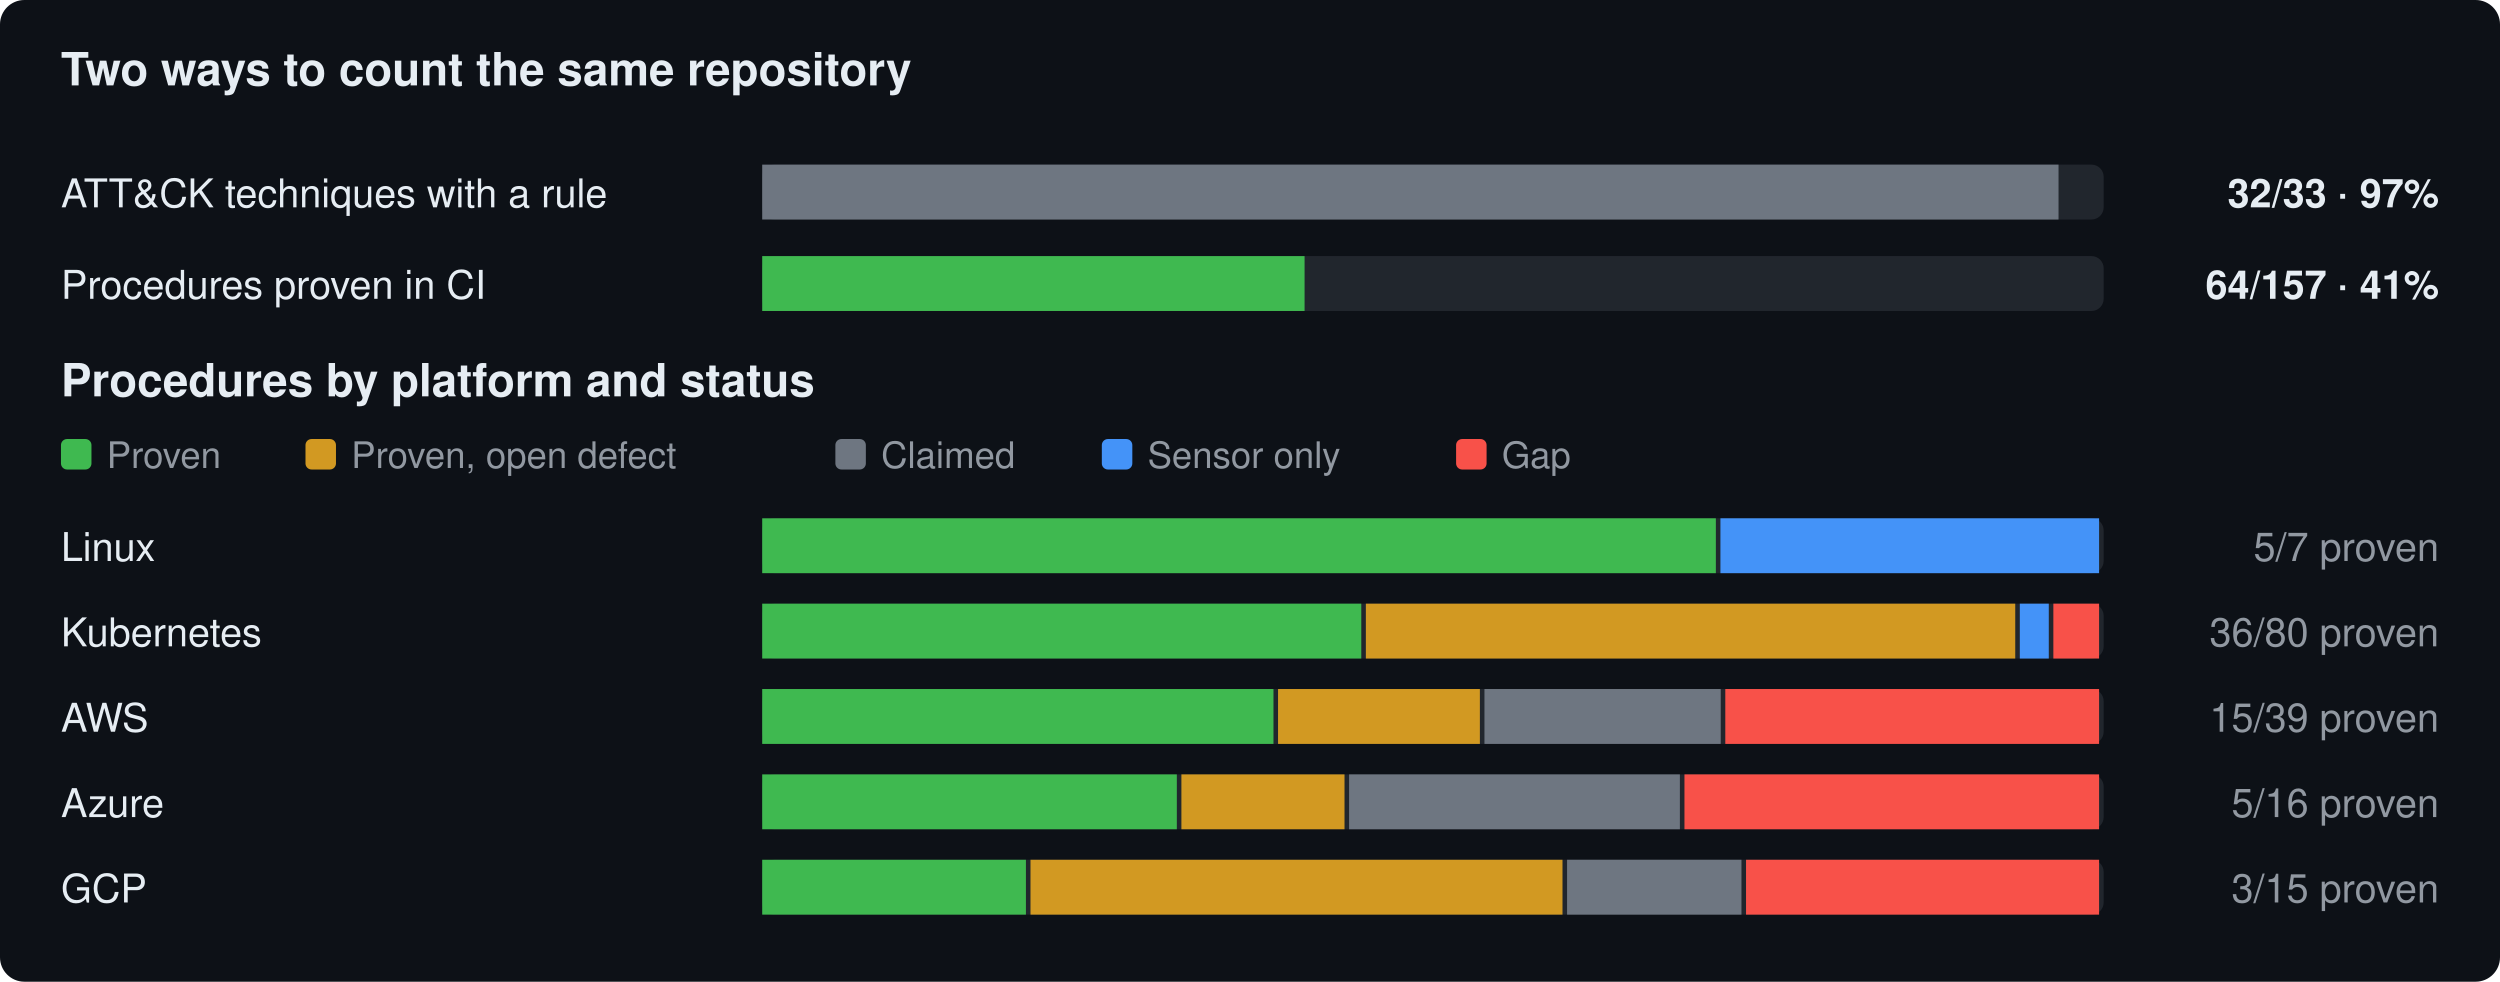
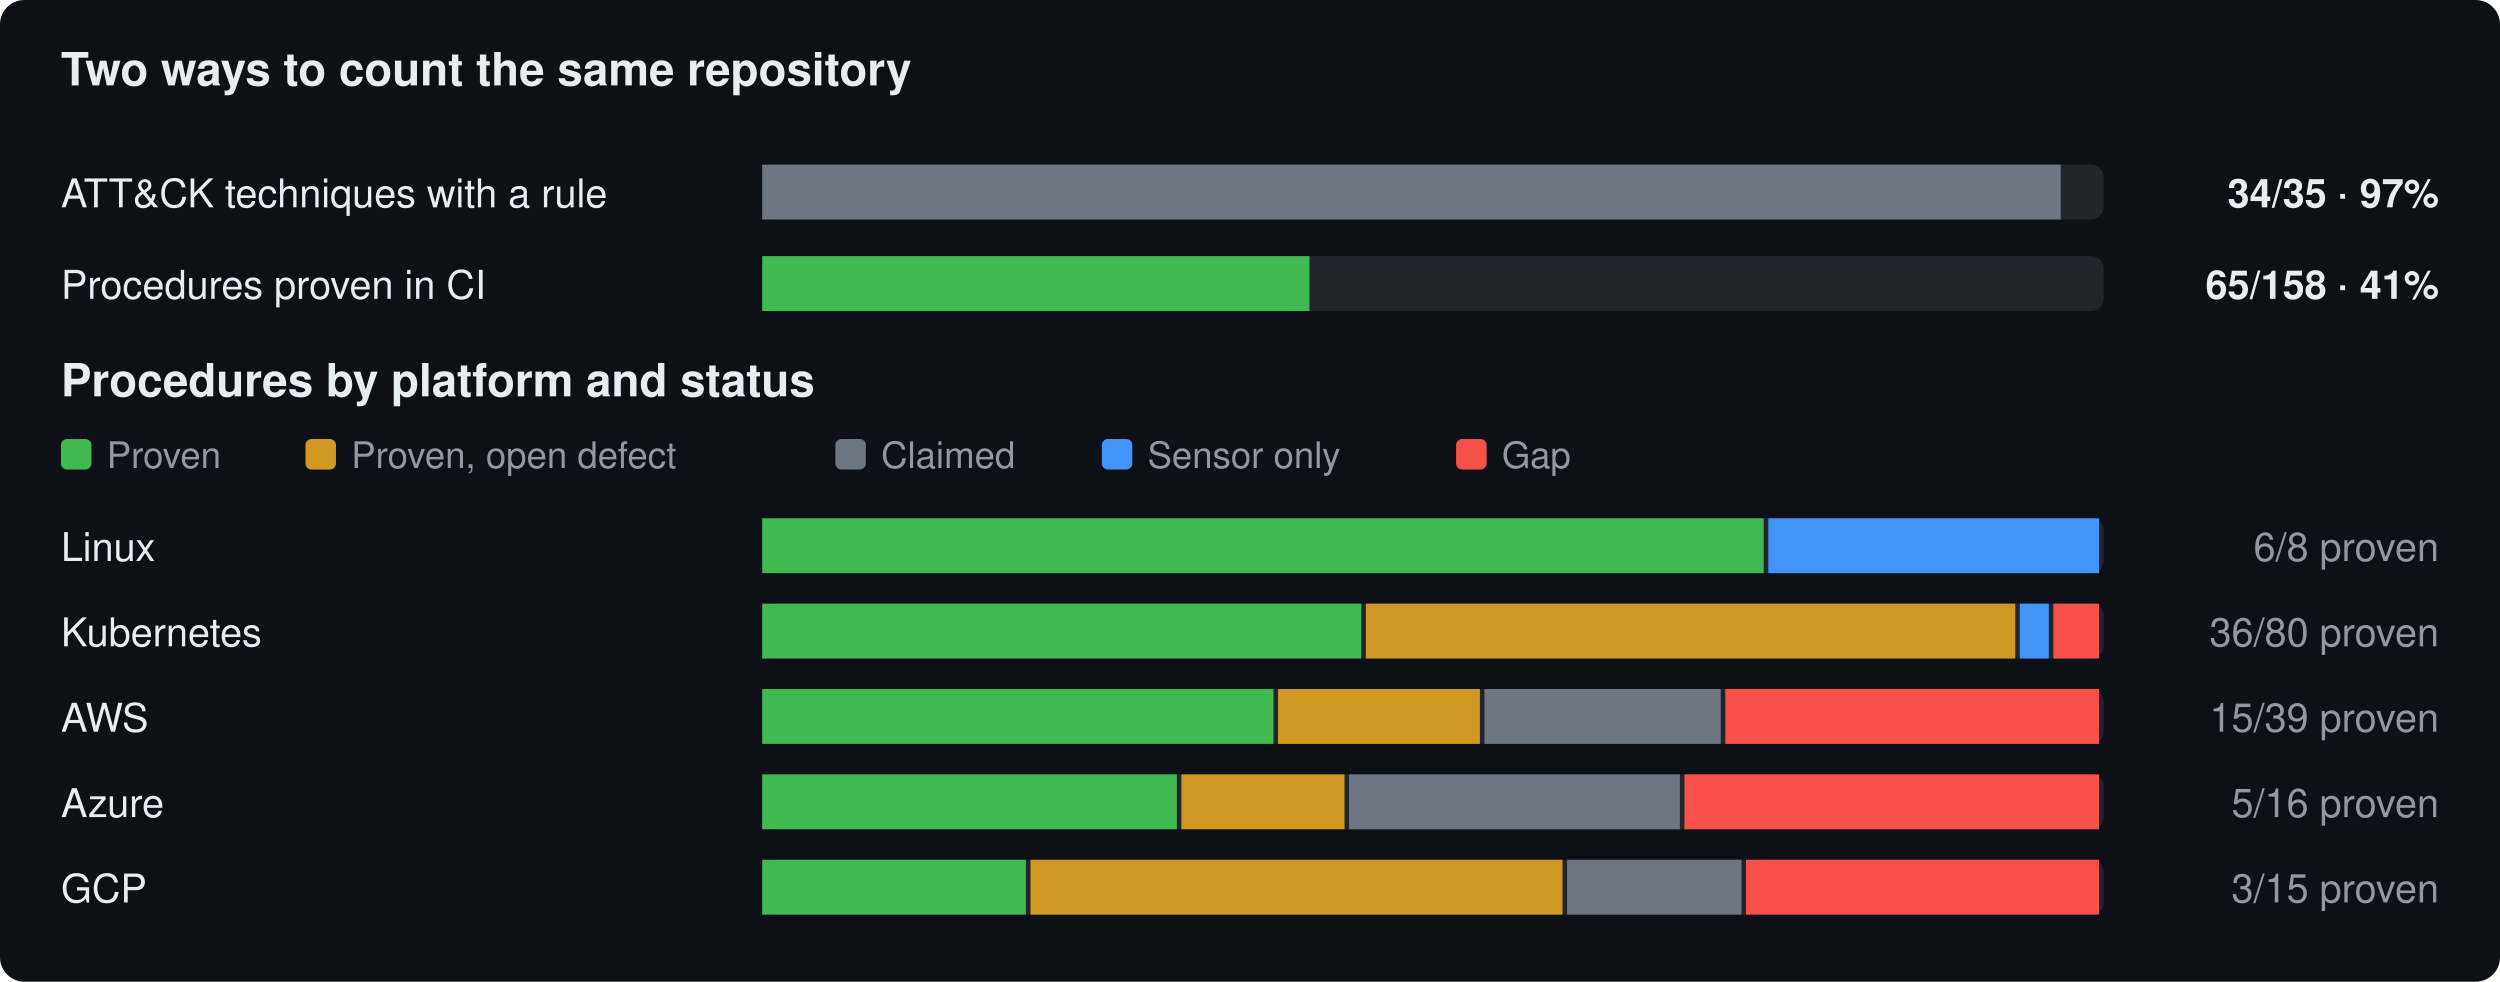
- <svg xmlns="http://www.w3.org/2000/svg" width="820" height="322" viewBox="0 0 820 322" font-family="-apple-system,BlinkMacSystemFont,'Segoe UI',Helvetica,Arial,sans-serif" role="img" aria-label="Procedure coverage: 64 of 157 procedures proven in CI">
+ <svg xmlns="http://www.w3.org/2000/svg" width="820" height="322" viewBox="0 0 820 322" font-family="-apple-system,BlinkMacSystemFont,'Segoe UI',Helvetica,Arial,sans-serif" role="img" aria-label="Procedure coverage: 65 of 158 procedures proven in CI">
  <rect width="820" height="322" rx="8" fill="#0d1117" />
  <text x="20" y="28" fill="#e6edf3" font-size="15" font-weight="600" text-anchor="start">Two ways to count the same repository</text>
  <text x="20" y="68" fill="#e6edf3" font-size="13" font-weight="400" text-anchor="start">ATT&amp;CK techniques with a rule</text>
  <rect x="250" y="54" width="440" height="18" rx="4" fill="#21262d" />
-   <rect x="250.0" y="54" width="425.2" height="18" fill="#6e7681" />
-   <text x="800" y="68" fill="#e6edf3" font-size="13" font-weight="600" text-anchor="end">32/33 · 97%</text>
+   <rect x="250.0" y="54" width="425.9" height="18" fill="#6e7681" />
+   <text x="800" y="68" fill="#e6edf3" font-size="13" font-weight="600" text-anchor="end">34/35 · 97%</text>
  <text x="20" y="98" fill="#e6edf3" font-size="13" font-weight="400" text-anchor="start">Procedures proven in CI</text>
  <rect x="250" y="84" width="440" height="18" rx="4" fill="#21262d" />
-   <rect x="250.0" y="84" width="177.9" height="18" fill="#3fb950" />
-   <text x="800" y="98" fill="#e6edf3" font-size="13" font-weight="600" text-anchor="end">64/157 · 41%</text>
+   <rect x="250.0" y="84" width="179.5" height="18" fill="#3fb950" />
+   <text x="800" y="98" fill="#e6edf3" font-size="13" font-weight="600" text-anchor="end">65/158 · 41%</text>
  <text x="20" y="130" fill="#e6edf3" font-size="15" font-weight="600" text-anchor="start">Procedures by platform and status</text>
  <rect x="20" y="144" width="10" height="10" rx="2" fill="#3fb950" />
  <text x="35" y="153.5" fill="#9198a1" font-size="12" font-weight="400" text-anchor="start">Proven</text>
  <rect x="100.2" y="144" width="10" height="10" rx="2" fill="#d29922" />
  <text x="115.2" y="153.5" fill="#9198a1" font-size="12" font-weight="400" text-anchor="start">Proven, open defect</text>
  <rect x="274.0" y="144" width="10" height="10" rx="2" fill="#6e7681" />
  <text x="289.0" y="153.5" fill="#9198a1" font-size="12" font-weight="400" text-anchor="start">Claimed</text>
  <rect x="361.4" y="144" width="10" height="10" rx="2" fill="#4493f8" />
  <text x="376.4" y="153.5" fill="#9198a1" font-size="12" font-weight="400" text-anchor="start">Sensor only</text>
  <rect x="477.6" y="144" width="10" height="10" rx="2" fill="#f85149" />
  <text x="492.6" y="153.5" fill="#9198a1" font-size="12" font-weight="400" text-anchor="start">Gap</text>
  <text x="20" y="184" fill="#e6edf3" font-size="13" font-weight="400" text-anchor="start">Linux</text>
  <rect x="250" y="170" width="440" height="18" rx="4" fill="#21262d" />
-   <rect x="250.0" y="170" width="312.8" height="18" fill="#3fb950" />
-   <rect x="564.3" y="170" width="124.2" height="18" fill="#4493f8" />
-   <text x="800" y="184" fill="#9198a1" font-size="13" font-weight="400" text-anchor="end">5/7 proven</text>
+   <rect x="250.0" y="170" width="328.5" height="18" fill="#3fb950" />
+   <rect x="580.0" y="170" width="108.5" height="18" fill="#4493f8" />
+   <text x="800" y="184" fill="#9198a1" font-size="13" font-weight="400" text-anchor="end">6/8 proven</text>
  <text x="20" y="212" fill="#e6edf3" font-size="13" font-weight="400" text-anchor="start">Kubernetes</text>
  <rect x="250" y="198" width="440" height="18" rx="4" fill="#21262d" />
  <rect x="250.0" y="198" width="196.5" height="18" fill="#3fb950" />
  <rect x="448.0" y="198" width="213.0" height="18" fill="#d29922" />
  <rect x="662.5" y="198" width="9.5" height="18" fill="#4493f8" />
  <rect x="673.5" y="198" width="15.0" height="18" fill="#f85149" />
  <text x="800" y="212" fill="#9198a1" font-size="13" font-weight="400" text-anchor="end">36/80 proven</text>
  <text x="20" y="240" fill="#e6edf3" font-size="13" font-weight="400" text-anchor="start">AWS</text>
  <rect x="250" y="226" width="440" height="18" rx="4" fill="#21262d" />
  <rect x="250.0" y="226" width="167.7" height="18" fill="#3fb950" />
  <rect x="419.2" y="226" width="66.2" height="18" fill="#d29922" />
  <rect x="486.9" y="226" width="77.5" height="18" fill="#6e7681" />
  <rect x="565.9" y="226" width="122.6" height="18" fill="#f85149" />
  <text x="800" y="240" fill="#9198a1" font-size="13" font-weight="400" text-anchor="end">15/39 proven</text>
  <text x="20" y="268" fill="#e6edf3" font-size="13" font-weight="400" text-anchor="start">Azure</text>
  <rect x="250" y="254" width="440" height="18" rx="4" fill="#21262d" />
  <rect x="250.0" y="254" width="136.0" height="18" fill="#3fb950" />
  <rect x="387.5" y="254" width="53.5" height="18" fill="#d29922" />
  <rect x="442.5" y="254" width="108.5" height="18" fill="#6e7681" />
  <rect x="552.5" y="254" width="136.0" height="18" fill="#f85149" />
  <text x="800" y="268" fill="#9198a1" font-size="13" font-weight="400" text-anchor="end">5/16 proven</text>
  <text x="20" y="296" fill="#e6edf3" font-size="13" font-weight="400" text-anchor="start">GCP</text>
  <rect x="250" y="282" width="440" height="18" rx="4" fill="#21262d" />
  <rect x="250.0" y="282" width="86.5" height="18" fill="#3fb950" />
  <rect x="338.0" y="282" width="174.5" height="18" fill="#d29922" />
  <rect x="514.0" y="282" width="57.2" height="18" fill="#6e7681" />
  <rect x="572.7" y="282" width="115.8" height="18" fill="#f85149" />
  <text x="800" y="296" fill="#9198a1" font-size="13" font-weight="400" text-anchor="end">3/15 proven</text>
</svg>
